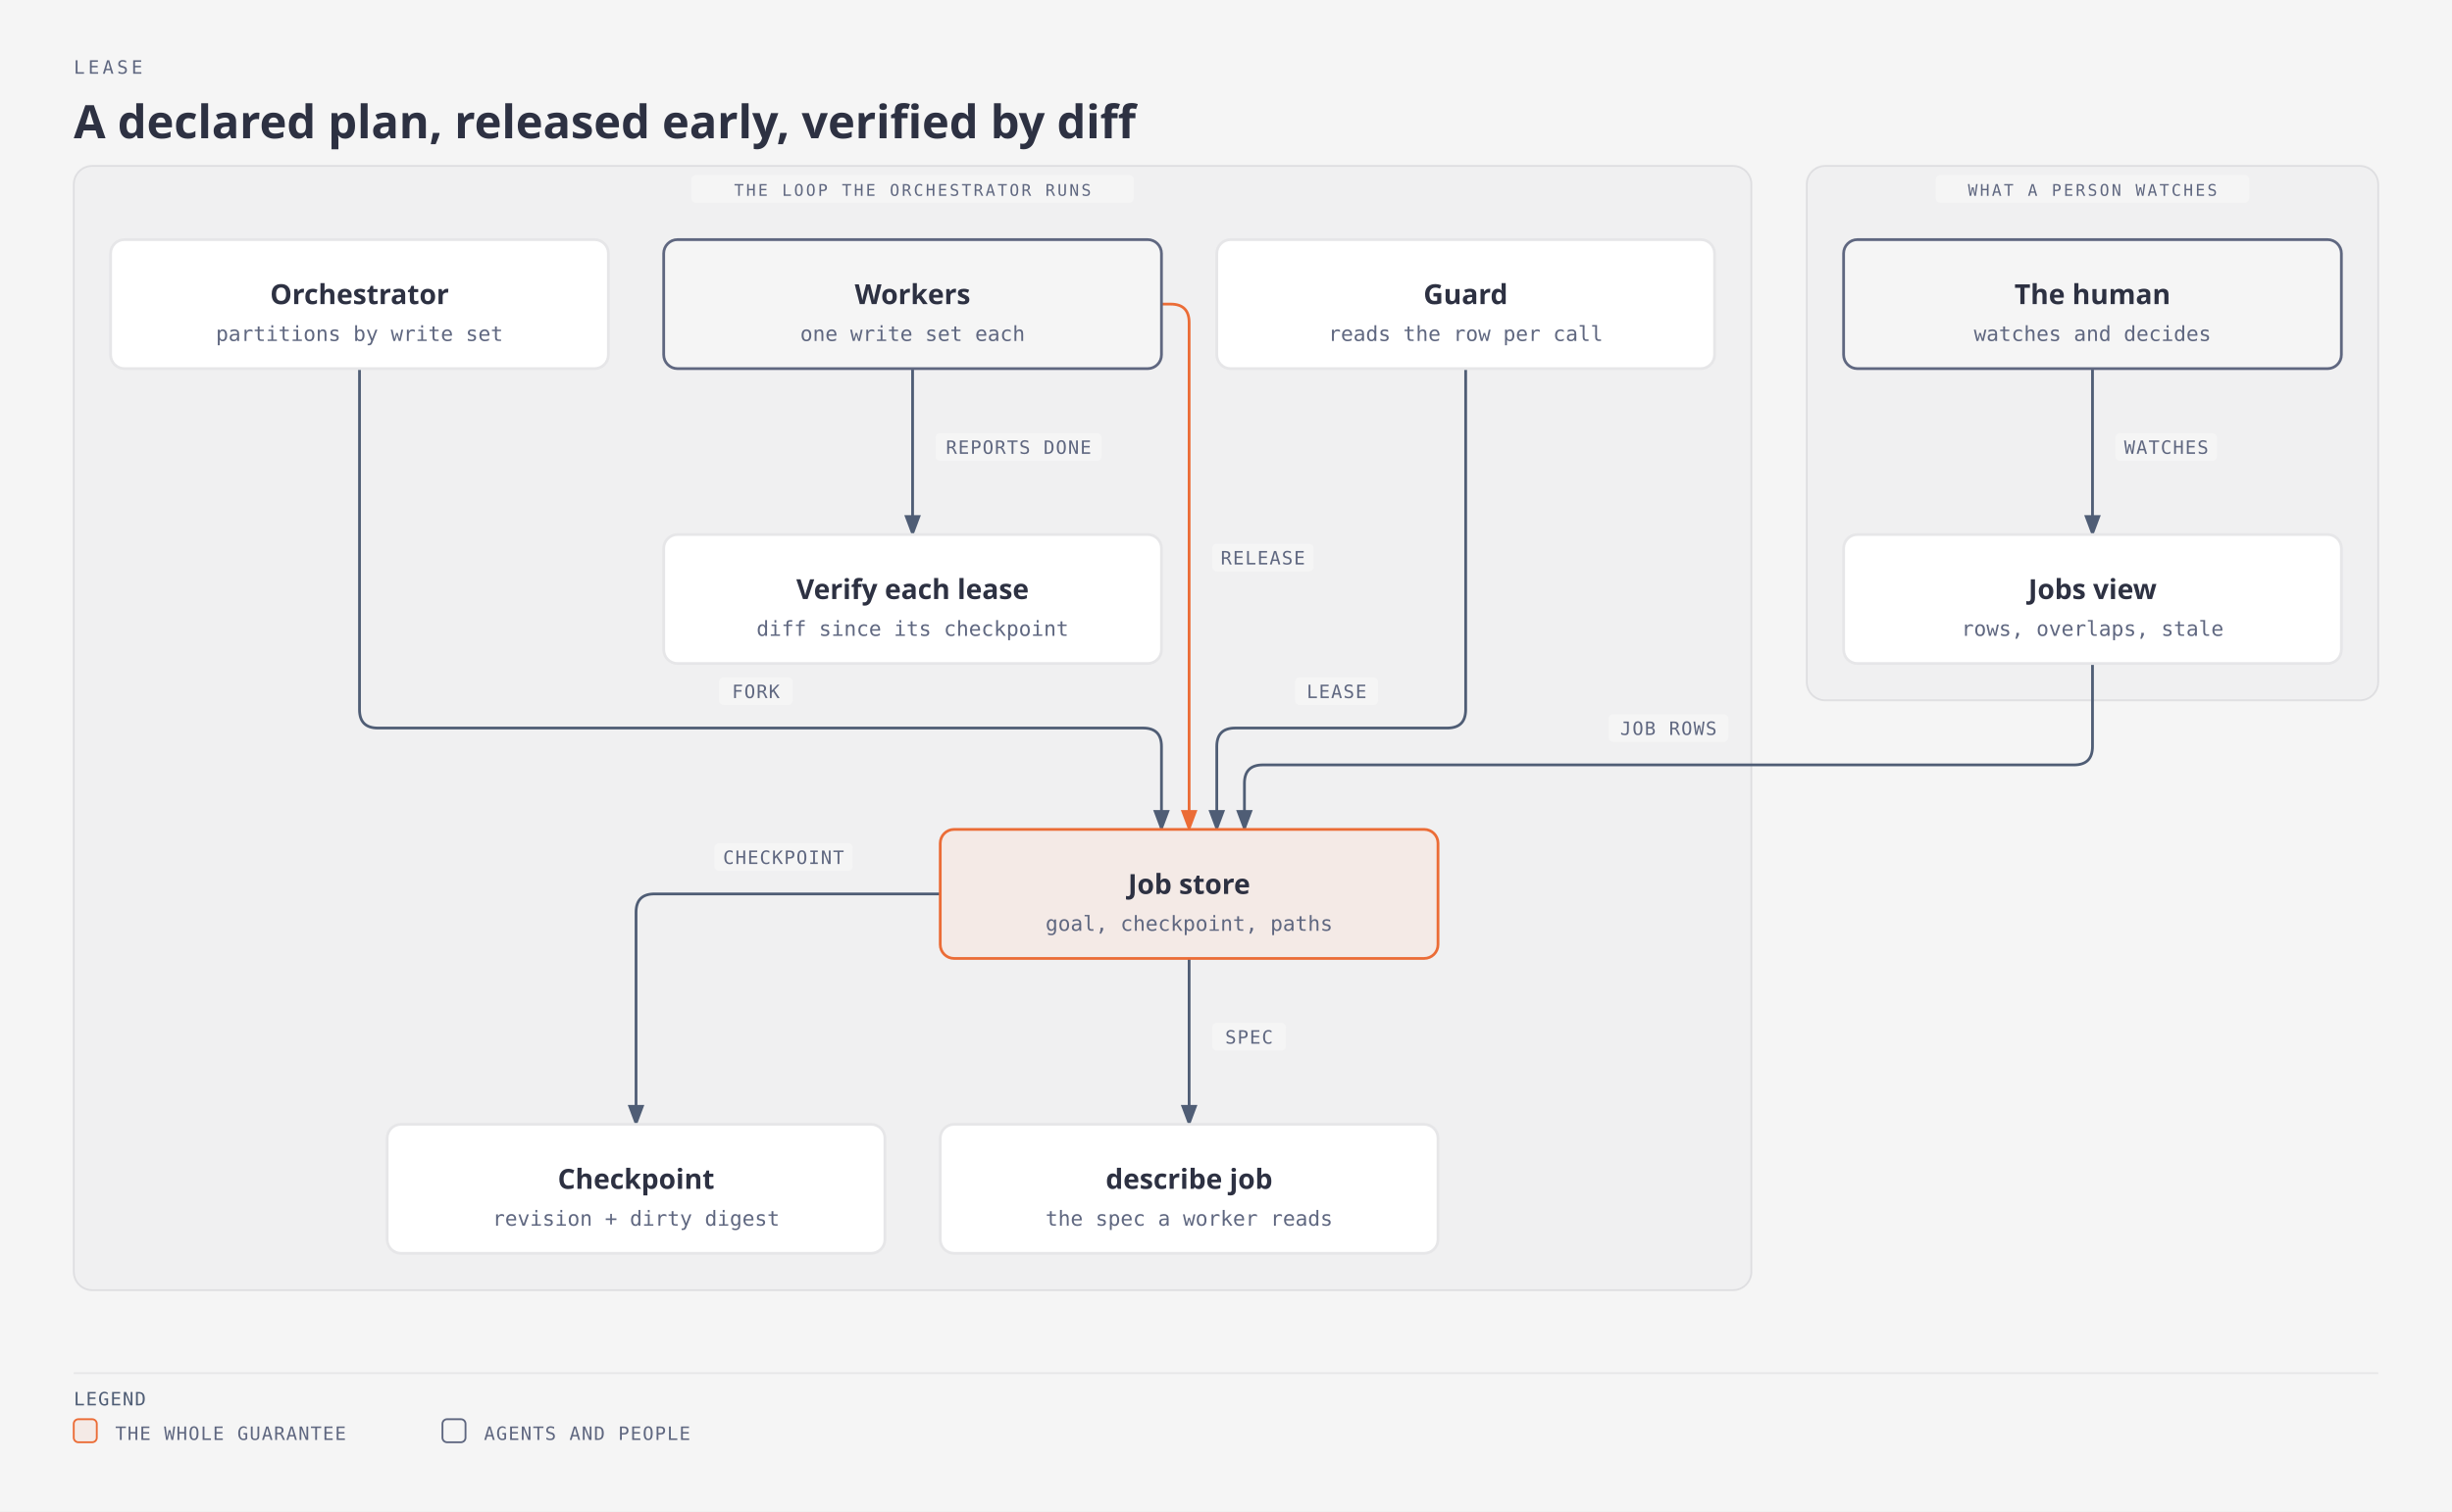
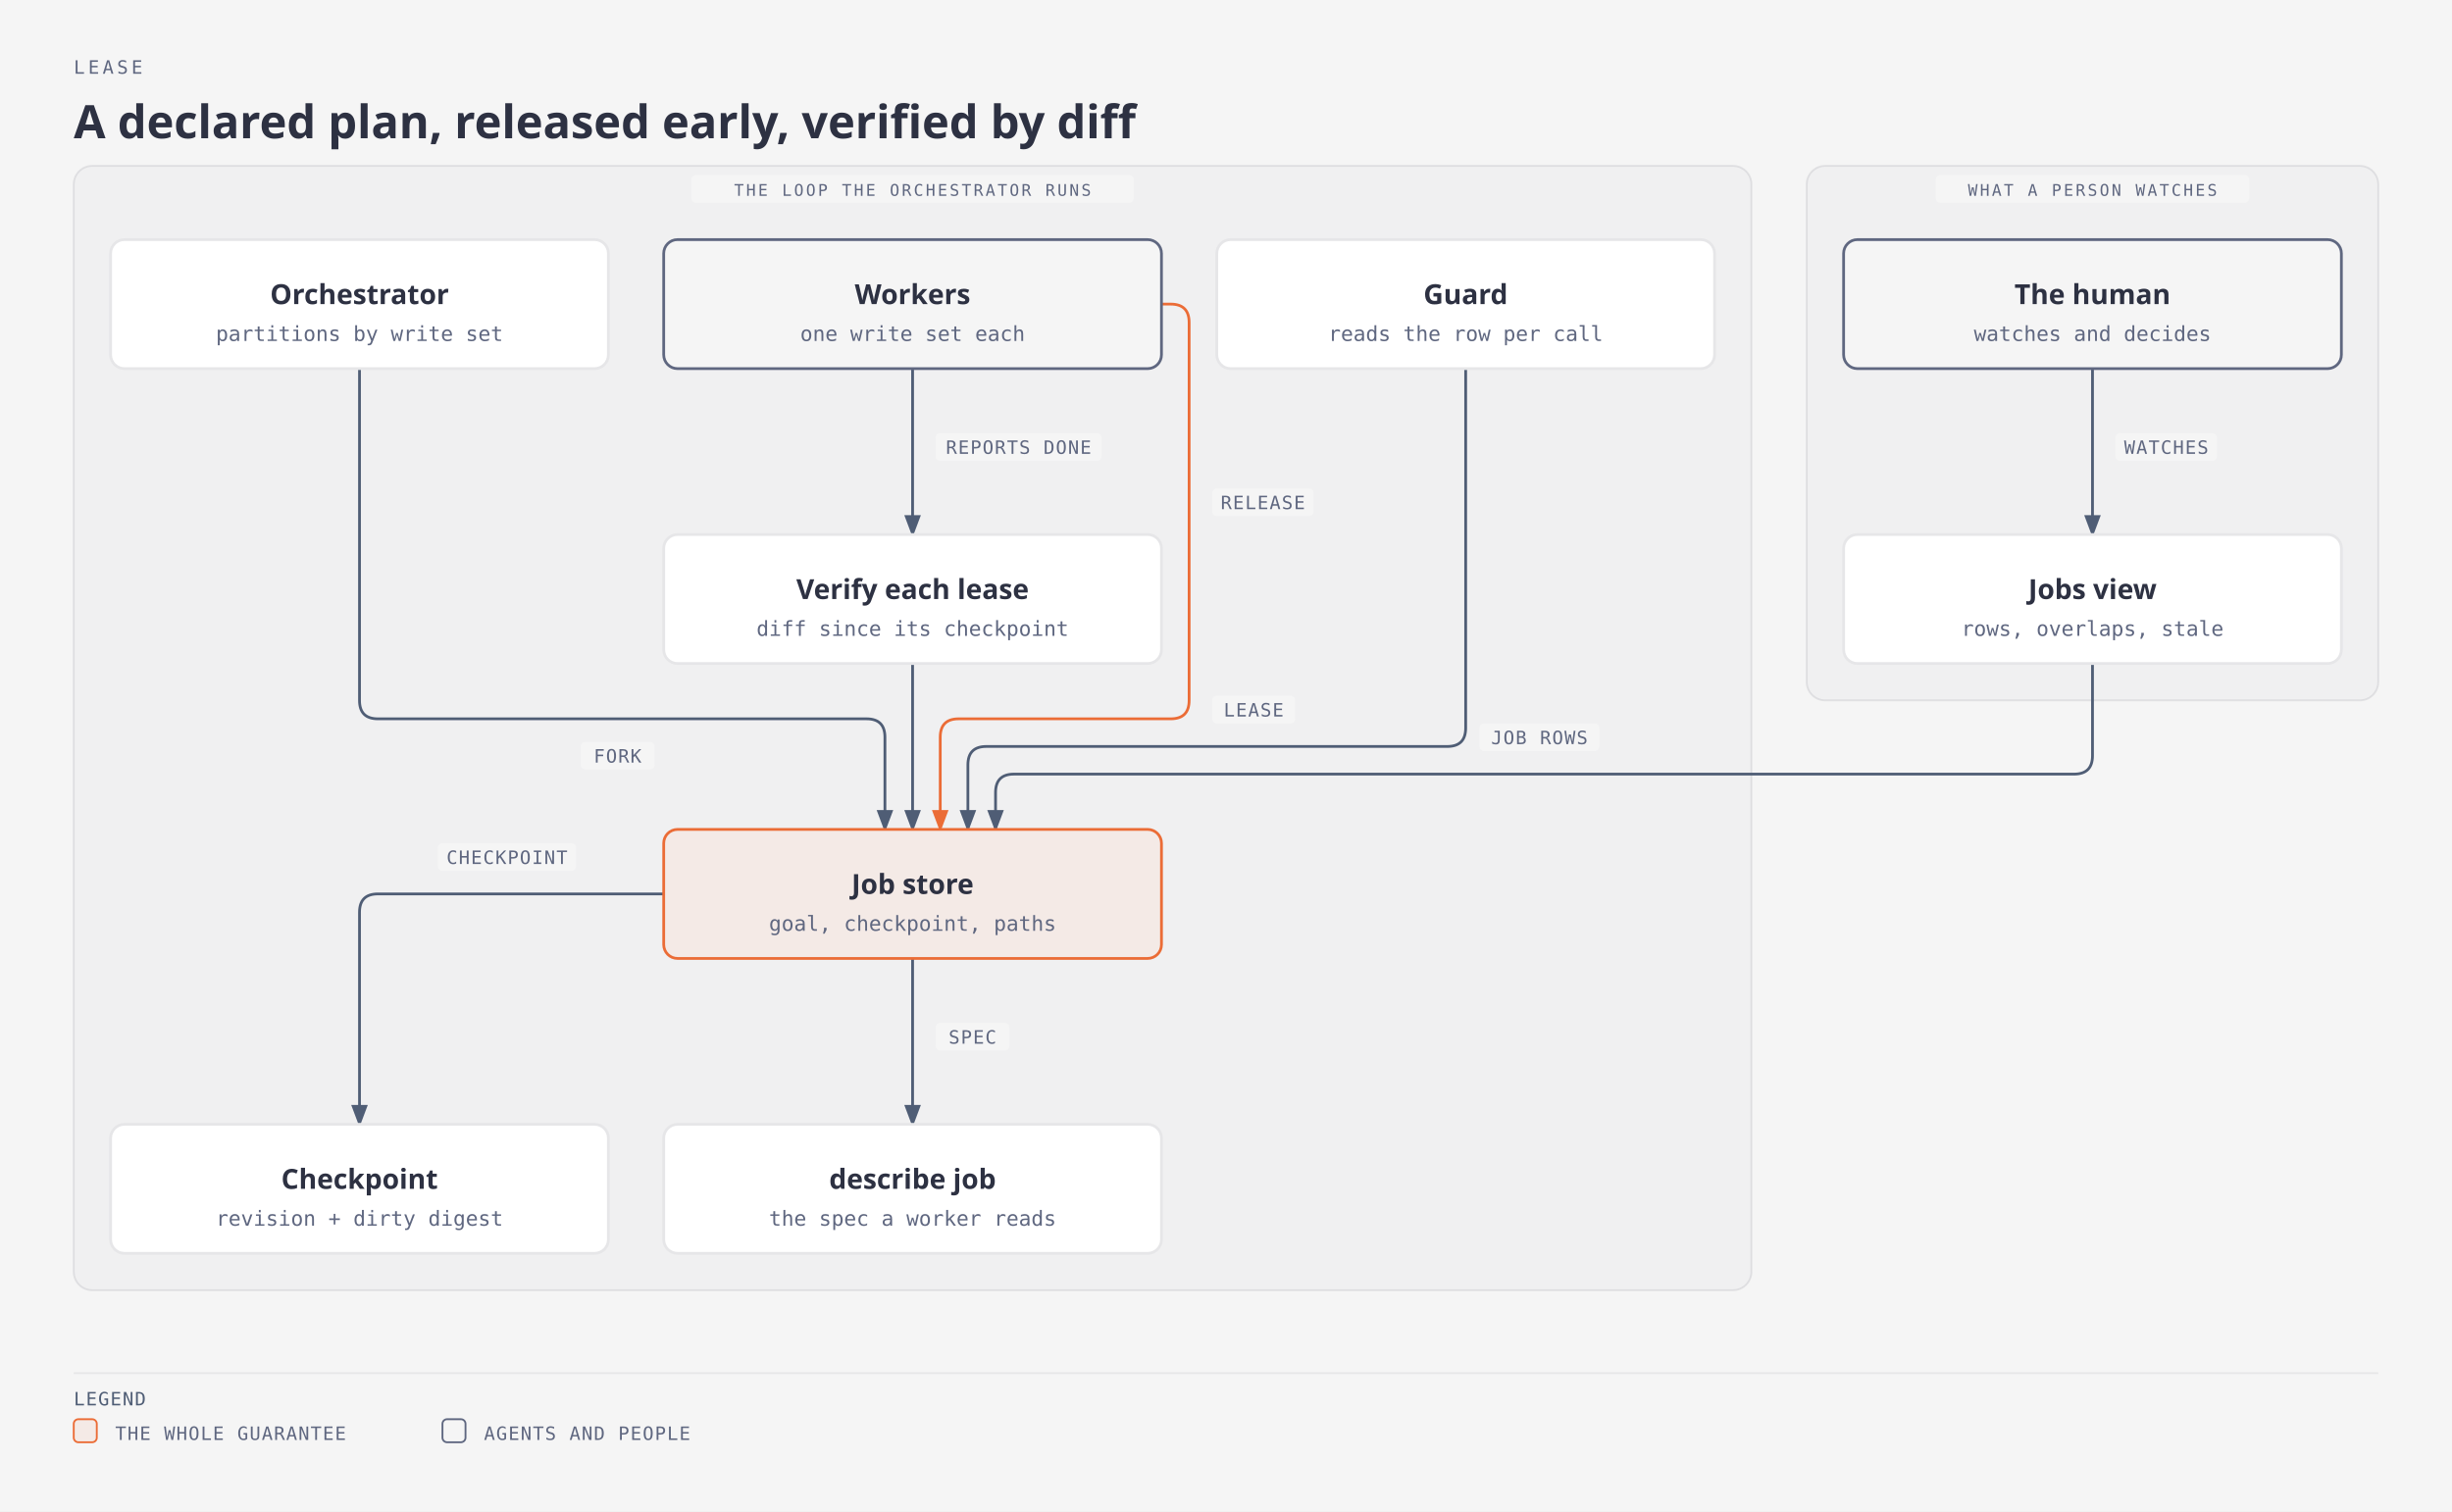
<svg xmlns="http://www.w3.org/2000/svg" viewBox="0 0 1064 656" width="1064" height="656" role="img" aria-labelledby="lease-loop-title lease-loop-desc" class="magus-diagram">
  <defs>
    <marker id="lease-loop-arrow-default" markerWidth="8" markerHeight="6" refX="7" refY="3" orient="auto">
      <polygon points="0 0, 8 3, 0 6" fill="#4f5d75" />
    </marker>
    <marker id="lease-loop-arrow-accent" markerWidth="8" markerHeight="6" refX="7" refY="3" orient="auto">
      <polygon points="0 0, 8 3, 0 6" fill="#eb6c36" />
    </marker>
    <marker id="lease-loop-arrow-link" markerWidth="8" markerHeight="6" refX="7" refY="3" orient="auto">
      <polygon points="0 0, 8 3, 0 6" fill="#2e5aa8" />
    </marker>
  </defs>
  <rect width="100%" height="100%" fill="#f5f5f5" />
  <text x="32" y="32" fill="#5f6780" font-family="monospace" font-size="8" style="font-variant-ligatures:none" letter-spacing="0.18em">LEASE</text>
  <text x="32" y="60" fill="#2d3142" font-family="sans-serif" font-size="20" font-weight="600">A declared plan, released early, verified by diff</text>
  <g transform="translate(0,40)">
    <rect x="32" y="32" width="728" height="488" rx="8" fill="#2d3142" stroke="#2d3142" fill-opacity="0.02" stroke-opacity="0.1" stroke-width="0.8" />
    <rect x="300" y="36" width="192" height="12" rx="2" fill="#f5f5f5" />
    <text x="396" y="45" fill="#5f6780" font-family="monospace" font-size="7" style="font-variant-ligatures:none" text-anchor="middle" letter-spacing="0.14em">THE LOOP THE ORCHESTRATOR RUNS</text>
    <rect x="784" y="32" width="248" height="232" rx="8" fill="#2d3142" stroke="#2d3142" fill-opacity="0.02" stroke-opacity="0.1" stroke-width="0.8" />
    <rect x="840" y="36" width="136" height="12" rx="2" fill="#f5f5f5" />
    <text x="908" y="45" fill="#5f6780" font-family="monospace" font-size="7" style="font-variant-ligatures:none" text-anchor="middle" letter-spacing="0.14em">WHAT A PERSON WATCHES</text>
-     <path data-edge="external:Orchestrator-&gt;internal/job" id="lease-loop-edge-external_3aOrchestrator-internal_2fjob" d="M 156 120 L 156 268 Q 156 276 164 276 L 496 276 Q 504 276 504 284 L 504 320" fill="none" stroke="#4f5d75" stroke-width="1.2" marker-end="url(#lease-loop-arrow-default)" />
-     <path data-edge="internal/job-&gt;vcs" id="lease-loop-edge-internal_2fjob-vcs" d="M 408 348 L 284 348 Q 276 348 276 356 L 276 448" fill="none" stroke="#4f5d75" stroke-width="1.2" marker-end="url(#lease-loop-arrow-default)" />
-     <path data-edge="internal/job-&gt;internal/describe" id="lease-loop-edge-internal_2fjob-internal_2fdescribe" d="M 516 376 L 516 448" fill="none" stroke="#4f5d75" stroke-width="1.2" marker-end="url(#lease-loop-arrow-default)" />
-     <path data-edge="external:Workers-&gt;internal/job" id="lease-loop-edge-external_3aWorkers-internal_2fjob" d="M 504 92 L 508 92 Q 516 92 516 100 L 516 320" fill="none" stroke="#eb6c36" stroke-width="1.2" marker-end="url(#lease-loop-arrow-accent)" />
+     <path data-edge="external:Orchestrator-&gt;internal/job" id="lease-loop-edge-external_3aOrchestrator-internal_2fjob" d="M 156 120 L 156 264 Q 156 272 164 272 L 376 272 Q 384 272 384 280 L 384 320" fill="none" stroke="#4f5d75" stroke-width="1.2" marker-end="url(#lease-loop-arrow-default)" />
+     <path data-edge="internal/job-&gt;vcs" id="lease-loop-edge-internal_2fjob-vcs" d="M 288 348 L 164 348 Q 156 348 156 356 L 156 448" fill="none" stroke="#4f5d75" stroke-width="1.2" marker-end="url(#lease-loop-arrow-default)" />
+     <path data-edge="internal/job-&gt;internal/describe" id="lease-loop-edge-internal_2fjob-internal_2fdescribe" d="M 396 376 L 396 448" fill="none" stroke="#4f5d75" stroke-width="1.2" marker-end="url(#lease-loop-arrow-default)" />
+     <path data-edge="external:Workers-&gt;internal/job" id="lease-loop-edge-external_3aWorkers-internal_2fjob" d="M 504 92 L 508 92 Q 516 92 516 100 L 516 264 Q 516 272 508 272 L 416 272 Q 408 272 408 280 L 408 320" fill="none" stroke="#eb6c36" stroke-width="1.2" marker-end="url(#lease-loop-arrow-accent)" />
    <path data-edge="external:Workers-&gt;internal/changeset" id="lease-loop-edge-external_3aWorkers-internal_2fchangeset" d="M 396 120 L 396 192" fill="none" stroke="#4f5d75" stroke-width="1.2" marker-end="url(#lease-loop-arrow-default)" />
-     <path data-edge="internal/guard-&gt;internal/job" id="lease-loop-edge-internal_2fguard-internal_2fjob" d="M 636 120 L 636 268 Q 636 276 628 276 L 536 276 Q 528 276 528 284 L 528 320" fill="none" stroke="#4f5d75" stroke-width="1.2" marker-end="url(#lease-loop-arrow-default)" />
-     <path data-edge="internal/handler/job-&gt;internal/job" id="lease-loop-edge-internal_2fhandler_2fjob-internal_2fjob" d="M 908 248 L 908 284 Q 908 292 900 292 L 548 292 Q 540 292 540 300 L 540 320" fill="none" stroke="#4f5d75" stroke-width="1.2" marker-end="url(#lease-loop-arrow-default)" />
+     <path data-edge="internal/guard-&gt;internal/job" id="lease-loop-edge-internal_2fguard-internal_2fjob" d="M 636 120 L 636 276 Q 636 284 628 284 L 428 284 Q 420 284 420 292 L 420 320" fill="none" stroke="#4f5d75" stroke-width="1.2" marker-end="url(#lease-loop-arrow-default)" />
+     <path data-edge="internal/changeset-&gt;internal/job" id="lease-loop-edge-internal_2fchangeset-internal_2fjob" d="M 396 248 L 396 320" fill="none" stroke="#4f5d75" stroke-width="1.2" marker-end="url(#lease-loop-arrow-default)" />
+     <path data-edge="internal/handler/job-&gt;internal/job" id="lease-loop-edge-internal_2fhandler_2fjob-internal_2fjob" d="M 908 248 L 908 288 Q 908 296 900 296 L 440 296 Q 432 296 432 304 L 432 320" fill="none" stroke="#4f5d75" stroke-width="1.2" marker-end="url(#lease-loop-arrow-default)" />
    <path data-edge="external:The human-&gt;internal/handler/job" id="lease-loop-edge-external_3aThe_20human-internal_2fhandler_2fjob" d="M 908 120 L 908 192" fill="none" stroke="#4f5d75" stroke-width="1.2" marker-end="url(#lease-loop-arrow-default)" />
-     <rect x="312" y="254" width="32" height="12" rx="2" fill="#f5f5f5" />
-     <text x="328" y="263" fill="#5f6780" font-family="monospace" font-size="8" style="font-variant-ligatures:none" text-anchor="middle" letter-spacing="0.06em">FORK</text>
-     <rect x="310" y="326" width="60" height="12" rx="2" fill="#f5f5f5" />
-     <text x="340" y="335" fill="#5f6780" font-family="monospace" font-size="8" style="font-variant-ligatures:none" text-anchor="middle" letter-spacing="0.06em">CHECKPOINT</text>
-     <rect x="526" y="404" width="32" height="12" rx="2" fill="#f5f5f5" />
-     <text x="542" y="413" fill="#5f6780" font-family="monospace" font-size="8" style="font-variant-ligatures:none" text-anchor="middle" letter-spacing="0.06em">SPEC</text>
-     <rect x="526" y="196" width="44" height="12" rx="2" fill="#f5f5f5" />
-     <text x="548" y="205" fill="#5f6780" font-family="monospace" font-size="8" style="font-variant-ligatures:none" text-anchor="middle" letter-spacing="0.06em">RELEASE</text>
+     <rect x="252" y="282" width="32" height="12" rx="2" fill="#f5f5f5" />
+     <text x="268" y="291" fill="#5f6780" font-family="monospace" font-size="8" style="font-variant-ligatures:none" text-anchor="middle" letter-spacing="0.06em">FORK</text>
+     <rect x="190" y="326" width="60" height="12" rx="2" fill="#f5f5f5" />
+     <text x="220" y="335" fill="#5f6780" font-family="monospace" font-size="8" style="font-variant-ligatures:none" text-anchor="middle" letter-spacing="0.06em">CHECKPOINT</text>
+     <rect x="406" y="404" width="32" height="12" rx="2" fill="#f5f5f5" />
+     <text x="422" y="413" fill="#5f6780" font-family="monospace" font-size="8" style="font-variant-ligatures:none" text-anchor="middle" letter-spacing="0.06em">SPEC</text>
+     <rect x="526" y="172" width="44" height="12" rx="2" fill="#f5f5f5" />
+     <text x="548" y="181" fill="#5f6780" font-family="monospace" font-size="8" style="font-variant-ligatures:none" text-anchor="middle" letter-spacing="0.06em">RELEASE</text>
    <rect x="406" y="148" width="72" height="12" rx="2" fill="#f5f5f5" />
    <text x="442" y="157" fill="#5f6780" font-family="monospace" font-size="8" style="font-variant-ligatures:none" text-anchor="middle" letter-spacing="0.06em">REPORTS DONE</text>
-     <rect x="562" y="254" width="36" height="12" rx="2" fill="#f5f5f5" />
-     <text x="580" y="263" fill="#5f6780" font-family="monospace" font-size="8" style="font-variant-ligatures:none" text-anchor="middle" letter-spacing="0.06em">LEASE</text>
-     <rect x="698" y="270" width="52" height="12" rx="2" fill="#f5f5f5" />
-     <text x="724" y="279" fill="#5f6780" font-family="monospace" font-size="8" style="font-variant-ligatures:none" text-anchor="middle" letter-spacing="0.06em">JOB ROWS</text>
+     <rect x="526" y="262" width="36" height="12" rx="2" fill="#f5f5f5" />
+     <text x="544" y="271" fill="#5f6780" font-family="monospace" font-size="8" style="font-variant-ligatures:none" text-anchor="middle" letter-spacing="0.06em">LEASE</text>
+     <rect x="642" y="274" width="52" height="12" rx="2" fill="#f5f5f5" />
+     <text x="668" y="283" fill="#5f6780" font-family="monospace" font-size="8" style="font-variant-ligatures:none" text-anchor="middle" letter-spacing="0.06em">JOB ROWS</text>
    <rect x="918" y="148" width="44" height="12" rx="2" fill="#f5f5f5" />
    <text x="940" y="157" fill="#5f6780" font-family="monospace" font-size="8" style="font-variant-ligatures:none" text-anchor="middle" letter-spacing="0.06em">WATCHES</text>
    <g data-node="external:Orchestrator">
      <rect x="48" y="64" width="216" height="56" rx="6" fill="#f5f5f5" />
      <rect x="48" y="64" width="216" height="56" rx="6" fill="#ffffff" stroke="#e6e6e8" stroke-width="1.2" />
      <text x="156" y="92" fill="#2d3142" font-family="sans-serif" font-size="12" font-weight="600" text-anchor="middle">Orchestrator</text>
      <text x="156" y="108" fill="#5f6780" font-family="monospace" font-size="9" style="font-variant-ligatures:none" text-anchor="middle">partitions by write set</text>
    </g>
    <g data-node="vcs" data-anchor="vcs">
-       <rect x="168" y="448" width="216" height="56" rx="6" fill="#f5f5f5" />
-       <rect x="168" y="448" width="216" height="56" rx="6" fill="#ffffff" stroke="#e6e6e8" stroke-width="1.2" />
-       <text x="276" y="476" fill="#2d3142" font-family="sans-serif" font-size="12" font-weight="600" text-anchor="middle">Checkpoint</text>
-       <text x="276" y="492" fill="#5f6780" font-family="monospace" font-size="9" style="font-variant-ligatures:none" text-anchor="middle">revision + dirty digest</text>
+       <rect x="48" y="448" width="216" height="56" rx="6" fill="#f5f5f5" />
+       <rect x="48" y="448" width="216" height="56" rx="6" fill="#ffffff" stroke="#e6e6e8" stroke-width="1.2" />
+       <text x="156" y="476" fill="#2d3142" font-family="sans-serif" font-size="12" font-weight="600" text-anchor="middle">Checkpoint</text>
+       <text x="156" y="492" fill="#5f6780" font-family="monospace" font-size="9" style="font-variant-ligatures:none" text-anchor="middle">revision + dirty digest</text>
    </g>
    <g data-node="internal/job" data-anchor="internal/job">
-       <rect x="408" y="320" width="216" height="56" rx="6" fill="#f5f5f5" />
-       <rect x="408" y="320" width="216" height="56" rx="6" fill="#f4eae6" stroke="#eb6c36" stroke-width="1.2" />
-       <text x="516" y="348" fill="#2d3142" font-family="sans-serif" font-size="12" font-weight="600" text-anchor="middle">Job store</text>
-       <text x="516" y="364" fill="#5f6780" font-family="monospace" font-size="9" style="font-variant-ligatures:none" text-anchor="middle">goal, checkpoint, paths</text>
+       <rect x="288" y="320" width="216" height="56" rx="6" fill="#f5f5f5" />
+       <rect x="288" y="320" width="216" height="56" rx="6" fill="#f4eae6" stroke="#eb6c36" stroke-width="1.2" />
+       <text x="396" y="348" fill="#2d3142" font-family="sans-serif" font-size="12" font-weight="600" text-anchor="middle">Job store</text>
+       <text x="396" y="364" fill="#5f6780" font-family="monospace" font-size="9" style="font-variant-ligatures:none" text-anchor="middle">goal, checkpoint, paths</text>
    </g>
    <g data-node="internal/describe" data-anchor="internal/describe">
-       <rect x="408" y="448" width="216" height="56" rx="6" fill="#f5f5f5" />
-       <rect x="408" y="448" width="216" height="56" rx="6" fill="#ffffff" stroke="#e6e6e8" stroke-width="1.2" />
-       <text x="516" y="476" fill="#2d3142" font-family="sans-serif" font-size="12" font-weight="600" text-anchor="middle">describe job</text>
-       <text x="516" y="492" fill="#5f6780" font-family="monospace" font-size="9" style="font-variant-ligatures:none" text-anchor="middle">the spec a worker reads</text>
+       <rect x="288" y="448" width="216" height="56" rx="6" fill="#f5f5f5" />
+       <rect x="288" y="448" width="216" height="56" rx="6" fill="#ffffff" stroke="#e6e6e8" stroke-width="1.2" />
+       <text x="396" y="476" fill="#2d3142" font-family="sans-serif" font-size="12" font-weight="600" text-anchor="middle">describe job</text>
+       <text x="396" y="492" fill="#5f6780" font-family="monospace" font-size="9" style="font-variant-ligatures:none" text-anchor="middle">the spec a worker reads</text>
    </g>
    <g data-node="external:Workers">
      <rect x="288" y="64" width="216" height="56" rx="6" fill="#f5f5f5" />
      <rect x="288" y="64" width="216" height="56" rx="6" fill="#f5f5f5" stroke="#5f6780" stroke-width="1.2" />
      <text x="396" y="92" fill="#2d3142" font-family="sans-serif" font-size="12" font-weight="600" text-anchor="middle">Workers</text>
      <text x="396" y="108" fill="#5f6780" font-family="monospace" font-size="9" style="font-variant-ligatures:none" text-anchor="middle">one write set each</text>
    </g>
    <g data-node="internal/guard" data-anchor="internal/guard">
      <rect x="528" y="64" width="216" height="56" rx="6" fill="#f5f5f5" />
      <rect x="528" y="64" width="216" height="56" rx="6" fill="#ffffff" stroke="#e6e6e8" stroke-width="1.2" />
      <text x="636" y="92" fill="#2d3142" font-family="sans-serif" font-size="12" font-weight="600" text-anchor="middle">Guard</text>
      <text x="636" y="108" fill="#5f6780" font-family="monospace" font-size="9" style="font-variant-ligatures:none" text-anchor="middle">reads the row per call</text>
    </g>
    <g data-node="internal/changeset" data-anchor="internal/changeset">
      <rect x="288" y="192" width="216" height="56" rx="6" fill="#f5f5f5" />
      <rect x="288" y="192" width="216" height="56" rx="6" fill="#ffffff" stroke="#e6e6e8" stroke-width="1.2" />
      <text x="396" y="220" fill="#2d3142" font-family="sans-serif" font-size="12" font-weight="600" text-anchor="middle">Verify each lease</text>
      <text x="396" y="236" fill="#5f6780" font-family="monospace" font-size="9" style="font-variant-ligatures:none" text-anchor="middle">diff since its checkpoint</text>
    </g>
    <g data-node="internal/handler/job" data-anchor="internal/handler/job">
      <rect x="800" y="192" width="216" height="56" rx="6" fill="#f5f5f5" />
      <rect x="800" y="192" width="216" height="56" rx="6" fill="#ffffff" stroke="#e6e6e8" stroke-width="1.2" />
      <text x="908" y="220" fill="#2d3142" font-family="sans-serif" font-size="12" font-weight="600" text-anchor="middle">Jobs view</text>
      <text x="908" y="236" fill="#5f6780" font-family="monospace" font-size="9" style="font-variant-ligatures:none" text-anchor="middle">rows, overlaps, stale</text>
    </g>
    <g data-node="external:The human">
      <rect x="800" y="64" width="216" height="56" rx="6" fill="#f5f5f5" />
      <rect x="800" y="64" width="216" height="56" rx="6" fill="#f5f5f5" stroke="#5f6780" stroke-width="1.2" />
      <text x="908" y="92" fill="#2d3142" font-family="sans-serif" font-size="12" font-weight="600" text-anchor="middle">The human</text>
      <text x="908" y="108" fill="#5f6780" font-family="monospace" font-size="9" style="font-variant-ligatures:none" text-anchor="middle">watches and decides</text>
    </g>
    <line x1="32" y1="556" x2="1032" y2="556" stroke="#e6e6e8" stroke-width="0.8" />
    <text x="32" y="570" fill="#4f5d75" font-family="monospace" font-size="8" style="font-variant-ligatures:none" letter-spacing="0.06em">LEGEND</text>
    <rect x="32" y="576" width="10" height="10" rx="2" fill="#f4eae6" stroke="#eb6c36" stroke-width="0.8" />
    <text x="50" y="585" fill="#5f6780" font-family="monospace" font-size="8" style="font-variant-ligatures:none" letter-spacing="0.06em">THE WHOLE GUARANTEE</text>
    <rect x="192" y="576" width="10" height="10" rx="2" fill="#f5f5f5" stroke="#5f6780" stroke-width="0.8" />
    <text x="210" y="585" fill="#5f6780" font-family="monospace" font-size="8" style="font-variant-ligatures:none" letter-spacing="0.06em">AGENTS AND PEOPLE</text>
  </g>
</svg>
